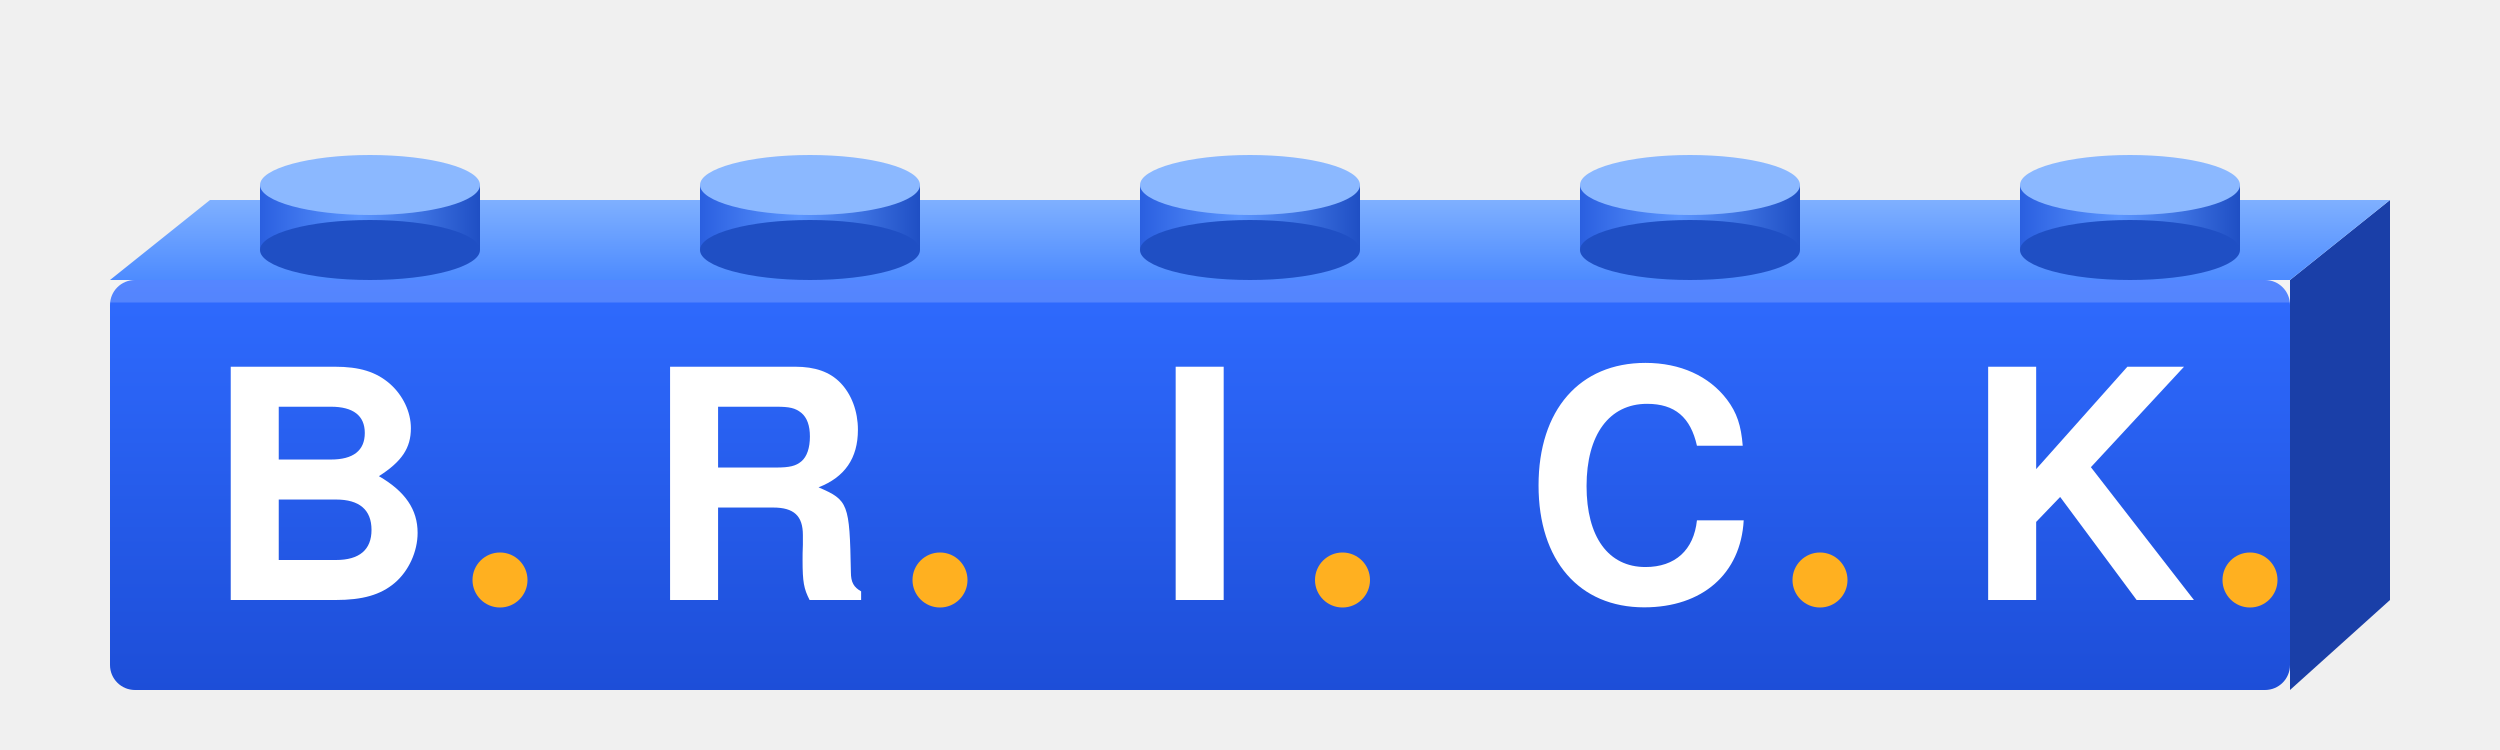
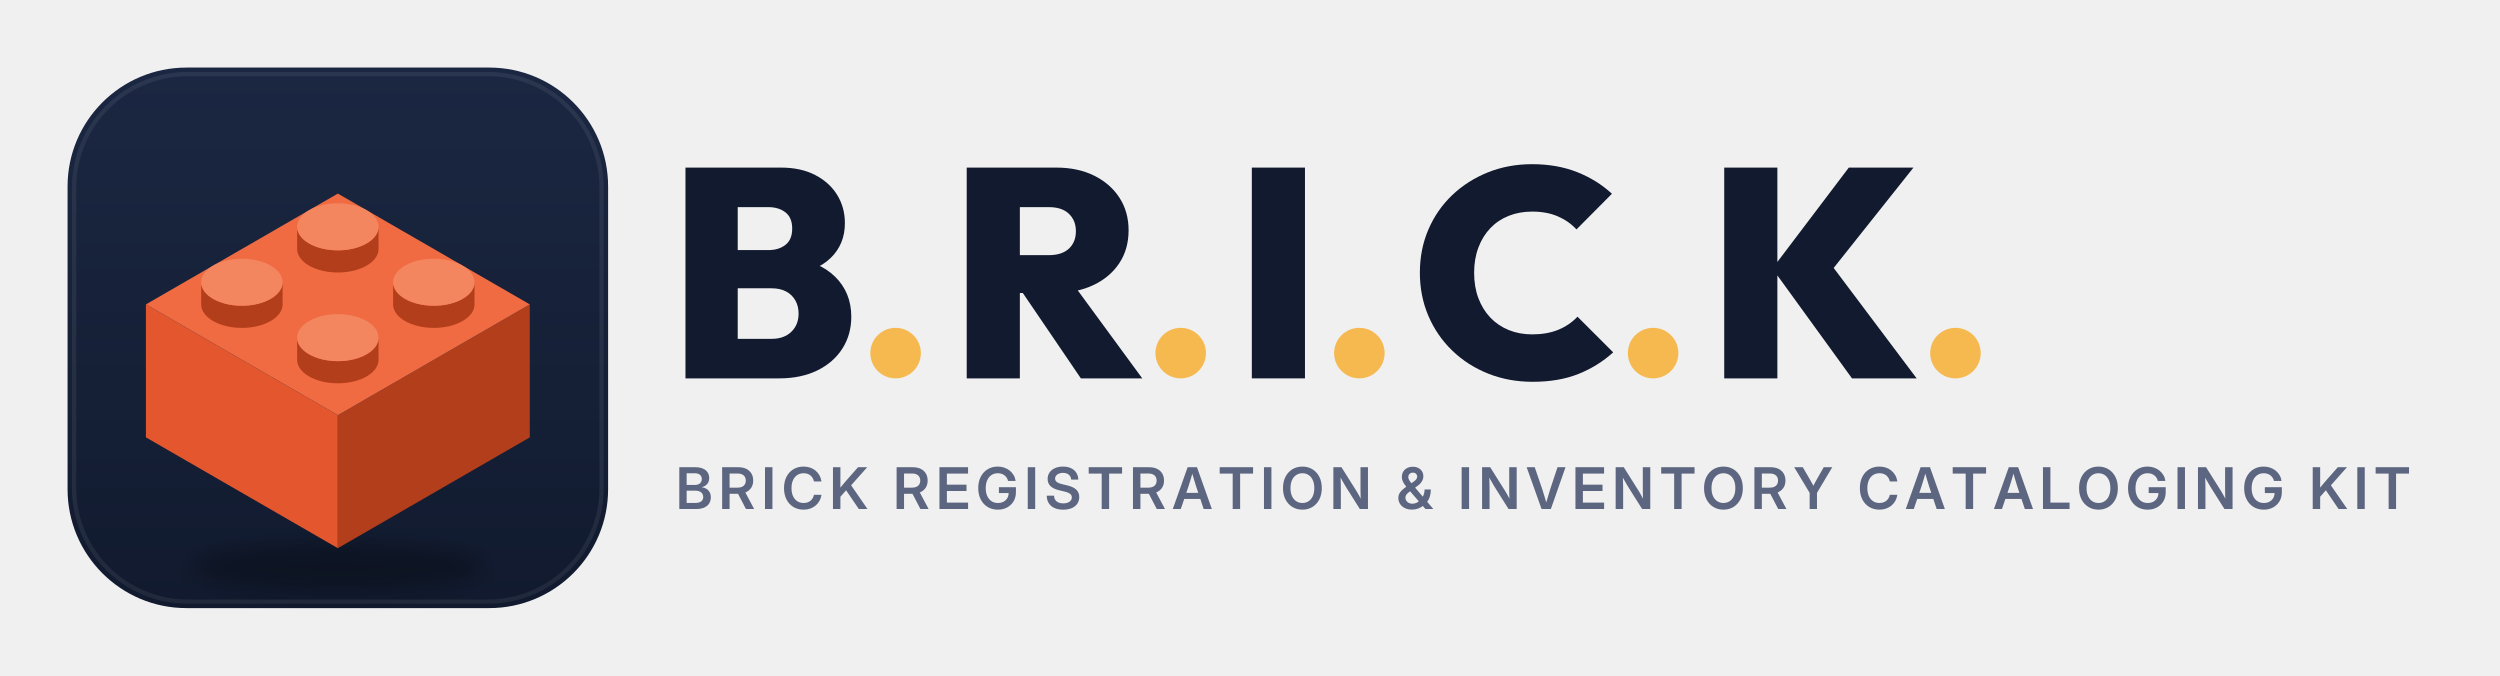
- <svg xmlns="http://www.w3.org/2000/svg" viewBox="0 0 1000 300" width="1000" height="300">
-   <defs>
-     <linearGradient id="front" x1="0" y1="0" x2="0" y2="1">
-       <stop offset="0" stop-color="#2f6bff" />
-       <stop offset="1" stop-color="#1d4ed8" />
-     </linearGradient>
-     <linearGradient id="top" x1="0" y1="0" x2="0" y2="1">
-       <stop offset="0" stop-color="#7fb0ff" />
-       <stop offset="1" stop-color="#4d8bff" />
-     </linearGradient>
-     <linearGradient id="stud" x1="0" y1="0" x2="1" y2="0">
-       <stop offset="0" stop-color="#2a5fe0" />
-       <stop offset=".45" stop-color="#5b95ff" />
-       <stop offset="1" stop-color="#1f4fc4" />
-     </linearGradient>
-     <g id="s">
-       <rect x="-44" y="-26" width="88" height="26" fill="url(#stud)" />
-       <ellipse cx="0" cy="0" rx="44" ry="12" fill="#1f4fc4" />
-       <ellipse cx="0" cy="-26" rx="44" ry="12" fill="#8bb8ff" />
-     </g>
-   </defs>
-   <path d="M916 112 L956 80 L956 240 L916 276 Z" fill="#1a3fa8" />
-   <path d="M44 112 L84 80 L956 80 L916 112 Z" fill="url(#top)" />
-   <use href="#s" x="148" y="100" />
-   <use href="#s" x="324" y="100" />
-   <use href="#s" x="500" y="100" />
-   <use href="#s" x="676" y="100" />
-   <use href="#s" x="852" y="100" />
-   <rect x="44" y="112" width="872" height="164" rx="10" fill="url(#front)" />
-   <rect x="44" y="112" width="872" height="9" fill="#fff" opacity=".18" />
-   <g font-family="Arial Black, Helvetica, Arial, sans-serif" font-weight="900" font-size="128" fill="#fff" text-anchor="middle">
-     <text x="128" y="240">B</text>
-     <text x="304" y="240">R</text>
-     <text x="480" y="240">I</text>
-     <text x="656" y="240">C</text>
-     <text x="832" y="240">K</text>
+ <svg xmlns="http://www.w3.org/2000/svg" viewBox="0 0 1110 300" width="1110" height="300">
+   <g transform="translate(30 30)">
+     <defs>
+       <linearGradient id="tileL" x1="0" y1="0" x2="0" y2="1">
+         <stop offset="0" stop-color="#1B2742" />
+         <stop offset="1" stop-color="#111A2E" />
+       </linearGradient>
+       <filter id="blurL" x="-50%" y="-50%" width="200%" height="200%">
+         <feGaussianBlur stdDeviation="4.3" />
+       </filter>
+     </defs>
+     <rect width="240" height="240" rx="52.8" fill="url(#tileL)" />
+     <rect x="2.9" y="2.9" width="234.2" height="234.2" rx="50.4" fill="none" stroke="#fff" stroke-opacity=".07" stroke-width="1.9" />
+     <ellipse cx="120.0" cy="221.8" rx="64.8" ry="10.8" fill="#000" opacity=".28" filter="url(#blurL)" />
+     <polygon points="34.78,164.19 120.00,213.39 120.00,154.35 34.78,105.15" fill="#E4572E" />
+     <polygon points="205.22,164.19 120.00,213.39 120.00,154.35 205.22,105.15" fill="#B33E1C" />
+     <polygon points="120.00,55.95 205.22,105.15 120.00,154.35 34.78,105.15" fill="#F06B42" />
+     <path d="M101.92,80.55 A18.08,10.44 0 0 0 138.08,80.55 L138.08,70.71 A18.08,10.44 0 0 1 101.92,70.71 Z" fill="#B33E1C" />
+     <ellipse cx="120.00" cy="70.71" rx="18.08" ry="10.44" fill="#F3865F" />
+     <path d="M59.31,105.15 A18.08,10.44 0 0 0 95.47,105.15 L95.47,95.31 A18.08,10.44 0 0 1 59.31,95.31 Z" fill="#B33E1C" />
+     <ellipse cx="77.39" cy="95.31" rx="18.08" ry="10.44" fill="#F3865F" />
+     <path d="M144.53,105.15 A18.08,10.44 0 0 0 180.69,105.15 L180.69,95.31 A18.08,10.44 0 0 1 144.53,95.31 Z" fill="#B33E1C" />
+     <ellipse cx="162.61" cy="95.31" rx="18.08" ry="10.44" fill="#F3865F" />
+     <path d="M101.92,129.75 A18.08,10.44 0 0 0 138.08,129.75 L138.08,119.91 A18.08,10.44 0 0 1 101.92,119.91 Z" fill="#B33E1C" />
+     <ellipse cx="120.00" cy="119.91" rx="18.08" ry="10.44" fill="#F3865F" />
  </g>
-   <g fill="#ffb020">
-     <circle cx="200" cy="232" r="11" />
-     <circle cx="376" cy="232" r="11" />
-     <circle cx="537" cy="232" r="11" />
-     <circle cx="728" cy="232" r="11" />
-     <circle cx="900" cy="232" r="11" />
-   </g>
+   <path d="M322.994 168.0V150.444H342.596Q348.107 150.444 351.341 147.325Q354.575 144.207 354.575 139.224Q354.575 135.891 353.106 133.334Q351.638 130.776 348.981 129.39Q346.325 128.004 342.596 128.004H322.994V111.042H341.144Q345.797 111.042 348.767 108.699Q351.737 106.356 351.737 101.505Q351.737 96.654 348.767 94.311Q345.797 91.968 341.144 91.968H322.994V74.412H346.787Q355.565 74.412 361.918 77.695Q368.27 80.979 371.702 86.54Q375.134 92.1 375.134 99.096Q375.134 108.435 368.781 114.573Q362.429 120.711 350.186 122.262L350.285 114.243Q363.65 115.827 370.811 122.889Q377.972 129.951 377.972 140.643Q377.972 148.563 374.029 154.75Q370.085 160.938 362.891 164.469Q355.697 168.0 345.896 168.0ZM304.349 168.0V74.412H327.548V168.0Z" fill="#111A2E" />
+   <circle cx="397.64" cy="156.78" r="11.22" fill="#F6B94F" />
+   <path d="M447.866 130.083V113.286H465.686Q471.494 113.286 474.596 110.398Q477.698 107.511 477.698 102.627Q477.698 97.908 474.613 94.938Q471.527 91.968 465.719 91.968H447.866V74.412H469.052Q478.556 74.412 485.75 77.959Q492.944 81.507 497.019 87.76Q501.095 94.014 501.095 102.264Q501.095 110.613 496.97 116.85Q492.845 123.087 485.453 126.585Q478.061 130.083 468.062 130.083ZM429.221 168.0V74.412H452.816V168.0ZM479.909 168.0 452.618 127.872 473.969 122.724 507.167 168.0Z" fill="#111A2E" />
+   <circle cx="524.23" cy="156.78" r="11.22" fill="#F6B94F" />
+   <path d="M555.809 168.0V74.412H579.404V168.0Z" fill="#111A2E" />
+   <circle cx="603.56" cy="156.78" r="11.22" fill="#F6B94F" />
+   <path d="M680.483 169.518Q669.857 169.518 660.749 165.888Q651.641 162.258 644.81 155.675Q637.979 149.091 634.201 140.247Q630.422 131.403 630.422 121.107Q630.422 110.712 634.201 101.917Q637.979 93.123 644.761 86.655Q651.542 80.187 660.601 76.54Q669.659 72.894 680.285 72.894Q691.307 72.894 700.184 76.392Q709.061 79.89 715.694 86.028L699.953 101.868Q696.554 98.172 691.67 96.06Q686.786 93.948 680.285 93.948Q674.609 93.948 669.874 95.829Q665.138 97.71 661.723 101.29Q658.307 104.871 656.409 109.904Q654.512 114.936 654.512 121.107Q654.512 127.377 656.409 132.41Q658.307 137.442 661.723 141.023Q665.138 144.603 669.874 146.534Q674.609 148.464 680.285 148.464Q686.852 148.464 691.835 146.435Q696.818 144.405 700.415 140.61L716.255 156.45Q709.424 162.621 700.745 166.07Q692.066 169.518 680.483 169.518Z" fill="#111A2E" />
+   <circle cx="733.98" cy="156.78" r="11.22" fill="#F6B94F" />
+   <path d="M822.284 168.0 786.941 119.226 820.865 74.412H849.575L810.899 123.054V114.639L850.994 168.0ZM765.557 168.0V74.412H789.152V168.0Z" fill="#111A2E" />
+   <circle cx="868.22" cy="156.78" r="11.22" fill="#F6B94F" />
+   <path d="M301.611 226.0V207.448H308.776Q310.744 207.448 312.11 208.056Q313.476 208.665 314.184 209.746Q314.893 210.827 314.893 212.269Q314.893 213.347 314.491 214.159Q314.09 214.97 313.368 215.503Q312.646 216.036 311.67 216.305V216.365Q312.751 216.472 313.643 217.02Q314.536 217.568 315.071 218.521Q315.605 219.474 315.605 220.815Q315.605 222.347 314.876 223.517Q314.147 224.687 312.7 225.344Q311.254 226.0 309.106 226.0ZM304.874 223.302H308.718Q310.439 223.302 311.338 222.612Q312.238 221.921 312.238 220.674Q312.238 219.817 311.83 219.185Q311.423 218.553 310.655 218.203Q309.888 217.852 308.804 217.852H304.874ZM304.874 215.316H308.562Q309.493 215.316 310.176 214.998Q310.859 214.681 311.231 214.094Q311.602 213.507 311.602 212.707Q311.602 211.542 310.807 210.842Q310.012 210.141 308.578 210.141H304.874Z M320.633 226.0V207.448H327.81Q329.871 207.448 331.351 208.176Q332.831 208.904 333.624 210.236Q334.417 211.568 334.417 213.381Q334.417 215.177 333.587 216.494Q332.758 217.81 331.238 218.523Q329.718 219.236 327.635 219.236H322.577V216.51H327.568Q328.706 216.51 329.504 216.13Q330.302 215.751 330.722 215.048Q331.143 214.345 331.143 213.381Q331.143 212.404 330.719 211.704Q330.296 211.004 329.497 210.62Q328.698 210.236 327.552 210.236H323.938V226.0ZM331.202 226.0 326.841 217.621H330.394L334.841 226.0Z M342.961 207.448V226.0H339.656V207.448Z M356.783 226.288Q354.258 226.288 352.297 225.116Q350.336 223.943 349.22 221.797Q348.103 219.65 348.103 216.736Q348.103 213.8 349.218 211.651Q350.333 209.502 352.297 208.331Q354.261 207.16 356.783 207.16Q358.346 207.16 359.694 207.619Q361.043 208.078 362.094 208.943Q363.145 209.808 363.826 211.026Q364.507 212.243 364.739 213.767H361.393Q361.216 212.896 360.808 212.217Q360.4 211.539 359.805 211.07Q359.209 210.6 358.454 210.359Q357.699 210.119 356.823 210.119Q355.16 210.119 353.95 210.93Q352.739 211.741 352.082 213.225Q351.425 214.709 351.425 216.736Q351.425 218.759 352.082 220.237Q352.74 221.715 353.951 222.522Q355.162 223.329 356.821 223.329Q357.697 223.329 358.446 223.089Q359.196 222.849 359.793 222.382Q360.39 221.915 360.802 221.24Q361.213 220.566 361.401 219.7H364.741Q364.521 221.176 363.848 222.385Q363.175 223.594 362.126 224.469Q361.078 225.343 359.725 225.816Q358.372 226.288 356.783 226.288Z M372.195 221.603V217.679Q372.823 216.876 373.45 216.11Q374.076 215.345 374.722 214.581Q375.368 213.817 376.049 213.028L380.965 207.448H385.035L377.175 216.296L376.931 216.278ZM369.833 226.0V207.448H373.138V213.002L373.125 217.452L373.138 219.045V226.0ZM381.31 226.0 375.356 217.231 377.373 214.707 385.162 226.0Z  M398.092 226.0V207.448H405.269Q407.33 207.448 408.81 208.176Q410.29 208.904 411.083 210.236Q411.875 211.568 411.875 213.381Q411.875 215.177 411.046 216.494Q410.216 217.81 408.696 218.523Q407.177 219.236 405.093 219.236H400.035V216.51H405.026Q406.165 216.51 406.963 216.13Q407.761 215.751 408.181 215.048Q408.602 214.345 408.602 213.381Q408.602 212.404 408.178 211.704Q407.755 211.004 406.956 210.62Q406.157 210.236 405.011 210.236H401.397V226.0ZM408.661 226.0 404.3 217.621H407.853L412.3 226.0Z M417.115 226.0V207.448H429.822V210.289H420.42V215.2H429.121V217.991H420.42V223.159H429.834V226.0Z M443.021 226.288Q440.451 226.288 438.497 225.093Q436.543 223.898 435.441 221.747Q434.34 219.596 434.34 216.738Q434.34 213.805 435.464 211.655Q436.588 209.506 438.542 208.333Q440.497 207.16 442.97 207.16Q444.522 207.16 445.88 207.621Q447.237 208.082 448.299 208.934Q449.361 209.785 450.048 210.954Q450.736 212.122 450.936 213.544H447.576Q447.393 212.768 446.995 212.137Q446.596 211.507 446.007 211.055Q445.418 210.603 444.67 210.361Q443.923 210.119 443.039 210.119Q441.417 210.119 440.206 210.926Q438.995 211.734 438.329 213.215Q437.662 214.697 437.662 216.732Q437.662 218.757 438.33 220.235Q438.997 221.714 440.216 222.521Q441.434 223.329 443.077 223.329Q444.47 223.329 445.541 222.77Q446.612 222.21 447.222 221.205Q447.831 220.199 447.831 218.861L448.661 218.935H443.52V216.327H451.068V218.568Q451.068 220.854 450.025 222.593Q448.982 224.332 447.169 225.31Q445.355 226.288 443.021 226.288Z M459.624 207.448V226.0H456.319V207.448Z M472.066 226.296Q469.804 226.296 468.171 225.557Q466.537 224.817 465.653 223.425Q464.769 222.034 464.752 220.083H467.991Q468.019 221.166 468.522 221.933Q469.025 222.701 469.936 223.103Q470.847 223.505 472.078 223.505Q473.227 223.505 474.083 223.174Q474.939 222.844 475.42 222.241Q475.9 221.638 475.9 220.829Q475.9 220.158 475.537 219.674Q475.173 219.19 474.418 218.834Q473.662 218.478 472.476 218.205L470.457 217.731Q467.775 217.109 466.462 215.87Q465.148 214.631 465.148 212.674Q465.148 211.015 466.007 209.776Q466.867 208.538 468.403 207.849Q469.94 207.16 471.963 207.16Q474.013 207.16 475.521 207.868Q477.029 208.576 477.871 209.876Q478.713 211.175 478.763 212.95H475.612Q475.51 211.545 474.527 210.75Q473.543 209.954 471.944 209.954Q470.915 209.954 470.128 210.28Q469.341 210.607 468.899 211.182Q468.457 211.757 468.457 212.505Q468.457 213.163 468.829 213.627Q469.202 214.091 469.942 214.426Q470.683 214.762 471.786 215.019L473.637 215.455Q474.988 215.76 476.023 216.217Q477.057 216.674 477.762 217.308Q478.466 217.943 478.826 218.778Q479.187 219.614 479.187 220.677Q479.187 222.383 478.324 223.648Q477.461 224.912 475.864 225.604Q474.268 226.296 472.066 226.296Z M483.385 210.289V207.448H498.202V210.289H492.454V226.0H489.149V210.289Z M503.041 226.0V207.448H510.218Q512.278 207.448 513.758 208.176Q515.238 208.904 516.031 210.236Q516.824 211.568 516.824 213.381Q516.824 215.177 515.994 216.494Q515.165 217.81 513.645 218.523Q512.125 219.236 510.042 219.236H504.984V216.51H509.975Q511.114 216.51 511.911 216.13Q512.709 215.751 513.13 215.048Q513.55 214.345 513.55 213.381Q513.55 212.404 513.127 211.704Q512.703 211.004 511.904 210.62Q511.106 210.236 509.959 210.236H506.345V226.0ZM513.609 226.0 509.248 217.621H512.802L517.248 226.0Z M520.715 226.0 527.306 207.448H531.462L538.064 226.0H534.432L531.178 216.278Q530.69 214.738 530.157 212.97Q529.623 211.202 528.949 208.824H529.817Q529.14 211.206 528.607 212.978Q528.075 214.749 527.581 216.278L524.274 226.0ZM524.614 221.534V218.831H534.168V221.534Z M541.549 210.289V207.448H556.366V210.289H550.618V226.0H547.313V210.289Z M564.51 207.448V226.0H561.205V207.448Z M578.265 226.288Q575.796 226.288 573.846 225.112Q571.896 223.937 570.774 221.79Q569.652 219.644 569.652 216.736Q569.652 213.806 570.774 211.657Q571.896 209.508 573.846 208.334Q575.796 207.16 578.265 207.16Q580.741 207.16 582.685 208.334Q584.629 209.508 585.752 211.657Q586.875 213.806 586.875 216.736Q586.875 219.648 585.752 221.795Q584.629 223.942 582.685 225.115Q580.741 226.288 578.265 226.288ZM578.265 223.329Q579.78 223.329 580.976 222.562Q582.172 221.796 582.863 220.322Q583.554 218.848 583.554 216.736Q583.554 214.611 582.863 213.131Q582.172 211.652 580.976 210.885Q579.78 210.119 578.265 210.119Q576.754 210.119 575.557 210.886Q574.36 211.654 573.667 213.133Q572.974 214.612 572.974 216.736Q572.974 218.848 573.667 220.321Q574.36 221.794 575.557 222.562Q576.754 223.329 578.265 223.329Z M592.017 226.0V207.448H595.613L602.111 217.77Q602.407 218.235 602.823 218.958Q603.239 219.681 603.705 220.532Q604.17 221.383 604.597 222.241L604.234 222.868Q604.184 222.024 604.143 220.978Q604.103 219.932 604.083 218.979Q604.064 218.026 604.064 217.476V207.448H607.381V226.0H603.769L597.917 216.717Q597.555 216.132 597.058 215.297Q596.562 214.461 595.952 213.378Q595.342 212.295 594.621 210.999L595.141 210.618Q595.217 212.004 595.259 213.193Q595.302 214.382 595.318 215.28Q595.335 216.177 595.335 216.701V226.0Z  M626.956 226.267Q625.105 226.267 623.735 225.59Q622.366 224.912 621.614 223.741Q620.863 222.569 620.863 221.082Q620.863 220.067 621.243 219.263Q621.623 218.46 622.427 217.691Q623.231 216.923 624.493 216.028L627.856 213.714Q628.304 213.398 628.607 213.053Q628.91 212.707 629.069 212.335Q629.229 211.963 629.229 211.585Q629.229 210.869 628.7 210.357Q628.172 209.846 627.286 209.846Q626.706 209.846 626.254 210.091Q625.801 210.337 625.541 210.778Q625.281 211.219 625.281 211.807Q625.281 212.36 625.54 212.907Q625.799 213.455 626.337 214.136Q626.875 214.818 627.702 215.799L636.393 226.0H632.917L625.714 217.716Q624.664 216.474 623.93 215.511Q623.197 214.547 622.809 213.658Q622.421 212.769 622.421 211.764Q622.421 210.445 623.03 209.423Q623.639 208.402 624.732 207.82Q625.826 207.238 627.277 207.238Q628.699 207.238 629.75 207.79Q630.801 208.343 631.384 209.292Q631.967 210.24 631.967 211.434Q631.967 212.242 631.682 212.983Q631.397 213.723 630.852 214.382Q630.306 215.041 629.501 215.633L625.746 218.377Q624.868 219.025 624.435 219.625Q624.002 220.226 624.002 220.979Q624.002 221.731 624.405 222.335Q624.808 222.94 625.505 223.296Q626.203 223.652 627.071 223.652Q628.11 223.652 629.082 223.162Q630.054 222.673 630.832 221.803Q631.61 220.934 632.069 219.785Q632.527 218.637 632.527 217.315H635.288Q635.288 218.745 634.98 219.981Q634.671 221.217 634.08 222.206Q633.488 223.196 632.636 223.91L631.876 224.497Q630.932 225.356 629.618 225.811Q628.305 226.267 626.956 226.267Z  M652.276 207.448V226.0H648.971V207.448Z M658.045 226.0V207.448H661.641L668.139 217.77Q668.435 218.235 668.852 218.958Q669.268 219.681 669.733 220.532Q670.199 221.383 670.625 222.241L670.263 222.868Q670.212 222.024 670.172 220.978Q670.131 219.932 670.112 218.979Q670.093 218.026 670.093 217.476V207.448H673.409V226.0H669.797L663.946 216.717Q663.583 216.132 663.087 215.297Q662.591 214.461 661.98 213.378Q661.37 212.295 660.65 210.999L661.17 210.618Q661.246 212.004 661.288 213.193Q661.33 214.382 661.347 215.28Q661.364 216.177 661.364 216.701V226.0Z M684.457 226.0 677.836 207.448H681.421L684.75 217.17Q685.21 218.6 685.761 220.435Q686.312 222.27 687.003 224.606H686.113Q686.783 222.261 687.323 220.43Q687.863 218.6 688.306 217.17L691.535 207.448H695.084L688.583 226.0Z M699.503 226.0V207.448H712.209V210.289H702.808V215.2H711.509V217.991H702.808V223.159H712.221V226.0Z M717.355 226.0V207.448H720.951L727.449 217.77Q727.745 218.235 728.161 218.958Q728.578 219.681 729.043 220.532Q729.509 221.383 729.935 222.241L729.573 222.868Q729.522 222.024 729.482 220.978Q729.441 219.932 729.422 218.979Q729.403 218.026 729.403 217.476V207.448H732.719V226.0H729.107L723.255 216.717Q722.893 216.132 722.397 215.297Q721.901 214.461 721.29 213.378Q720.68 212.295 719.96 210.999L720.48 210.618Q720.556 212.004 720.598 213.193Q720.64 214.382 720.657 215.28Q720.674 216.177 720.674 216.701V226.0Z M737.563 210.289V207.448H752.38V210.289H746.632V226.0H743.327V210.289Z M765.205 226.288Q762.736 226.288 760.785 225.112Q758.835 223.937 757.713 221.79Q756.591 219.644 756.591 216.736Q756.591 213.806 757.713 211.657Q758.835 209.508 760.785 208.334Q762.736 207.16 765.205 207.16Q767.68 207.16 769.624 208.334Q771.569 209.508 772.692 211.657Q773.815 213.806 773.815 216.736Q773.815 219.648 772.692 221.795Q771.569 223.942 769.624 225.115Q767.68 226.288 765.205 226.288ZM765.205 223.329Q766.719 223.329 767.915 222.562Q769.111 221.796 769.802 220.322Q770.493 218.848 770.493 216.736Q770.493 214.611 769.802 213.131Q769.111 211.652 767.915 210.885Q766.719 210.119 765.205 210.119Q763.693 210.119 762.496 210.886Q761.299 211.654 760.606 213.133Q759.913 214.612 759.913 216.736Q759.913 218.848 760.606 220.321Q761.299 221.794 762.496 222.562Q763.693 223.329 765.205 223.329Z M778.956 226.0V207.448H786.133Q788.194 207.448 789.674 208.176Q791.154 208.904 791.946 210.236Q792.739 211.568 792.739 213.381Q792.739 215.177 791.91 216.494Q791.08 217.81 789.56 218.523Q788.041 219.236 785.957 219.236H780.899V216.51H785.89Q787.029 216.51 787.827 216.13Q788.625 215.751 789.045 215.048Q789.465 214.345 789.465 213.381Q789.465 212.404 789.042 211.704Q788.618 211.004 787.82 210.62Q787.021 210.236 785.874 210.236H782.261V226.0ZM789.525 226.0 785.164 217.621H788.717L793.164 226.0Z M803.485 226.0V218.827L796.63 207.448H800.442L803.777 213.192Q804.264 214.024 804.701 214.846Q805.138 215.668 805.579 216.576H804.702Q805.128 215.665 805.559 214.841Q805.991 214.017 806.462 213.192L809.731 207.448H813.522L806.739 218.827V226.0Z  M834.465 226.288Q831.939 226.288 829.978 225.116Q828.018 223.943 826.901 221.797Q825.785 219.65 825.785 216.736Q825.785 213.8 826.9 211.651Q828.014 209.502 829.979 208.331Q831.943 207.16 834.465 207.16Q836.027 207.16 837.376 207.619Q838.725 208.078 839.776 208.943Q840.827 209.808 841.508 211.026Q842.189 212.243 842.421 213.767H839.075Q838.898 212.896 838.49 212.217Q838.082 211.539 837.486 211.07Q836.891 210.6 836.135 210.359Q835.38 210.119 834.505 210.119Q832.842 210.119 831.632 210.93Q830.421 211.741 829.764 213.225Q829.107 214.709 829.107 216.736Q829.107 218.759 829.764 220.237Q830.422 221.715 831.633 222.522Q832.844 223.329 834.503 223.329Q835.378 223.329 836.128 223.089Q836.878 222.849 837.475 222.382Q838.071 221.915 838.483 221.24Q838.895 220.566 839.083 219.7H842.423Q842.202 221.176 841.529 222.385Q840.856 223.594 839.808 224.469Q838.76 225.343 837.407 225.816Q836.054 226.288 834.465 226.288Z M846.166 226.0 852.757 207.448H856.913L863.515 226.0H859.883L856.629 216.278Q856.141 214.738 855.608 212.97Q855.075 211.202 854.4 208.824H855.269Q854.591 211.206 854.058 212.978Q853.526 214.749 853.032 216.278L849.725 226.0ZM850.065 221.534V218.831H859.62V221.534Z M867 210.289V207.448H881.818V210.289H876.069V226.0H872.764V210.289Z M885.308 226.0 891.899 207.448H896.055L902.657 226.0H899.025L895.771 216.278Q895.283 214.738 894.75 212.97Q894.216 211.202 893.542 208.824H894.41Q893.733 211.206 893.2 212.978Q892.667 214.749 892.174 216.278L888.867 226.0ZM889.206 221.534V218.831H898.761V221.534Z M907.074 226.0V207.448H910.378V223.159H918.888V226.0Z M931.717 226.288Q929.248 226.288 927.297 225.112Q925.347 223.937 924.225 221.79Q923.103 219.644 923.103 216.736Q923.103 213.806 924.225 211.657Q925.347 209.508 927.297 208.334Q929.248 207.16 931.717 207.16Q934.192 207.16 936.136 208.334Q938.081 209.508 939.204 211.657Q940.327 213.806 940.327 216.736Q940.327 219.648 939.204 221.795Q938.081 223.942 936.136 225.115Q934.192 226.288 931.717 226.288ZM931.717 223.329Q933.231 223.329 934.427 222.562Q935.623 221.796 936.314 220.322Q937.005 218.848 937.005 216.736Q937.005 214.611 936.314 213.131Q935.623 211.652 934.427 210.885Q933.231 210.119 931.717 210.119Q930.205 210.119 929.008 210.886Q927.811 211.654 927.118 213.133Q926.425 214.612 926.425 216.736Q926.425 218.848 927.118 220.321Q927.811 221.794 929.008 222.562Q930.205 223.329 931.717 223.329Z M953.522 226.288Q950.952 226.288 948.998 225.093Q947.043 223.898 945.942 221.747Q944.841 219.596 944.841 216.738Q944.841 213.805 945.964 211.655Q947.088 209.506 949.043 208.333Q950.997 207.16 953.471 207.16Q955.023 207.16 956.38 207.621Q957.738 208.082 958.799 208.934Q959.861 209.785 960.549 210.954Q961.237 212.122 961.437 213.544H958.077Q957.894 212.768 957.495 212.137Q957.096 211.507 956.507 211.055Q955.918 210.603 955.171 210.361Q954.424 210.119 953.54 210.119Q951.917 210.119 950.707 210.926Q949.496 211.734 948.829 213.215Q948.162 214.697 948.162 216.732Q948.162 218.757 948.83 220.235Q949.498 221.714 950.716 222.521Q951.934 223.329 953.578 223.329Q954.971 223.329 956.042 222.77Q957.113 222.21 957.722 221.205Q958.332 220.199 958.332 218.861L959.162 218.935H954.021V216.327H961.568V218.568Q961.568 220.854 960.525 222.593Q959.482 224.332 957.669 225.31Q955.856 226.288 953.522 226.288Z M970.124 207.448V226.0H966.819V207.448Z M975.894 226.0V207.448H979.49L985.988 217.77Q986.284 218.235 986.7 218.958Q987.116 219.681 987.582 220.532Q988.047 221.383 988.474 222.241L988.111 222.868Q988.061 222.024 988.02 220.978Q987.98 219.932 987.96 218.979Q987.941 218.026 987.941 217.476V207.448H991.258V226.0H987.646L981.794 216.717Q981.432 216.132 980.936 215.297Q980.439 214.461 979.829 213.378Q979.219 212.295 978.499 210.999L979.018 210.618Q979.094 212.004 979.136 213.193Q979.179 214.382 979.195 215.28Q979.212 216.177 979.212 216.701V226.0Z M1005.087 226.288Q1002.517 226.288 1000.563 225.093Q998.609 223.898 997.507 221.747Q996.406 219.596 996.406 216.738Q996.406 213.805 997.53 211.655Q998.654 209.506 1000.608 208.333Q1002.562 207.16 1005.036 207.16Q1006.588 207.16 1007.945 207.621Q1009.303 208.082 1010.365 208.934Q1011.427 209.785 1012.114 210.954Q1012.802 212.122 1013.002 213.544H1009.642Q1009.459 212.768 1009.06 212.137Q1008.662 211.507 1008.073 211.055Q1007.483 210.603 1006.736 210.361Q1005.989 210.119 1005.105 210.119Q1003.483 210.119 1002.272 210.926Q1001.061 211.734 1000.394 213.215Q999.728 214.697 999.728 216.732Q999.728 218.757 1000.395 220.235Q1001.063 221.714 1002.281 222.521Q1003.5 223.329 1005.143 223.329Q1006.536 223.329 1007.607 222.77Q1008.678 222.21 1009.287 221.205Q1009.897 220.199 1009.897 218.861L1010.727 218.935H1005.586V216.327H1013.133V218.568Q1013.133 220.854 1012.09 222.593Q1011.048 224.332 1009.234 225.31Q1007.421 226.288 1005.087 226.288Z  M1029.211 221.603V217.679Q1029.839 216.876 1030.466 216.11Q1031.092 215.345 1031.738 214.581Q1032.384 213.817 1033.065 213.028L1037.981 207.448H1042.051L1034.191 216.296L1033.947 216.278ZM1026.849 226.0V207.448H1030.154V213.002L1030.141 217.452L1030.154 219.045V226.0ZM1038.326 226.0 1032.372 217.231 1034.389 214.707 1042.178 226.0Z M1049.949 207.448V226.0H1046.644V207.448Z M1054.786 210.289V207.448H1069.604V210.289H1063.855V226.0H1060.551V210.289Z" fill="#5D6680" />
</svg>
